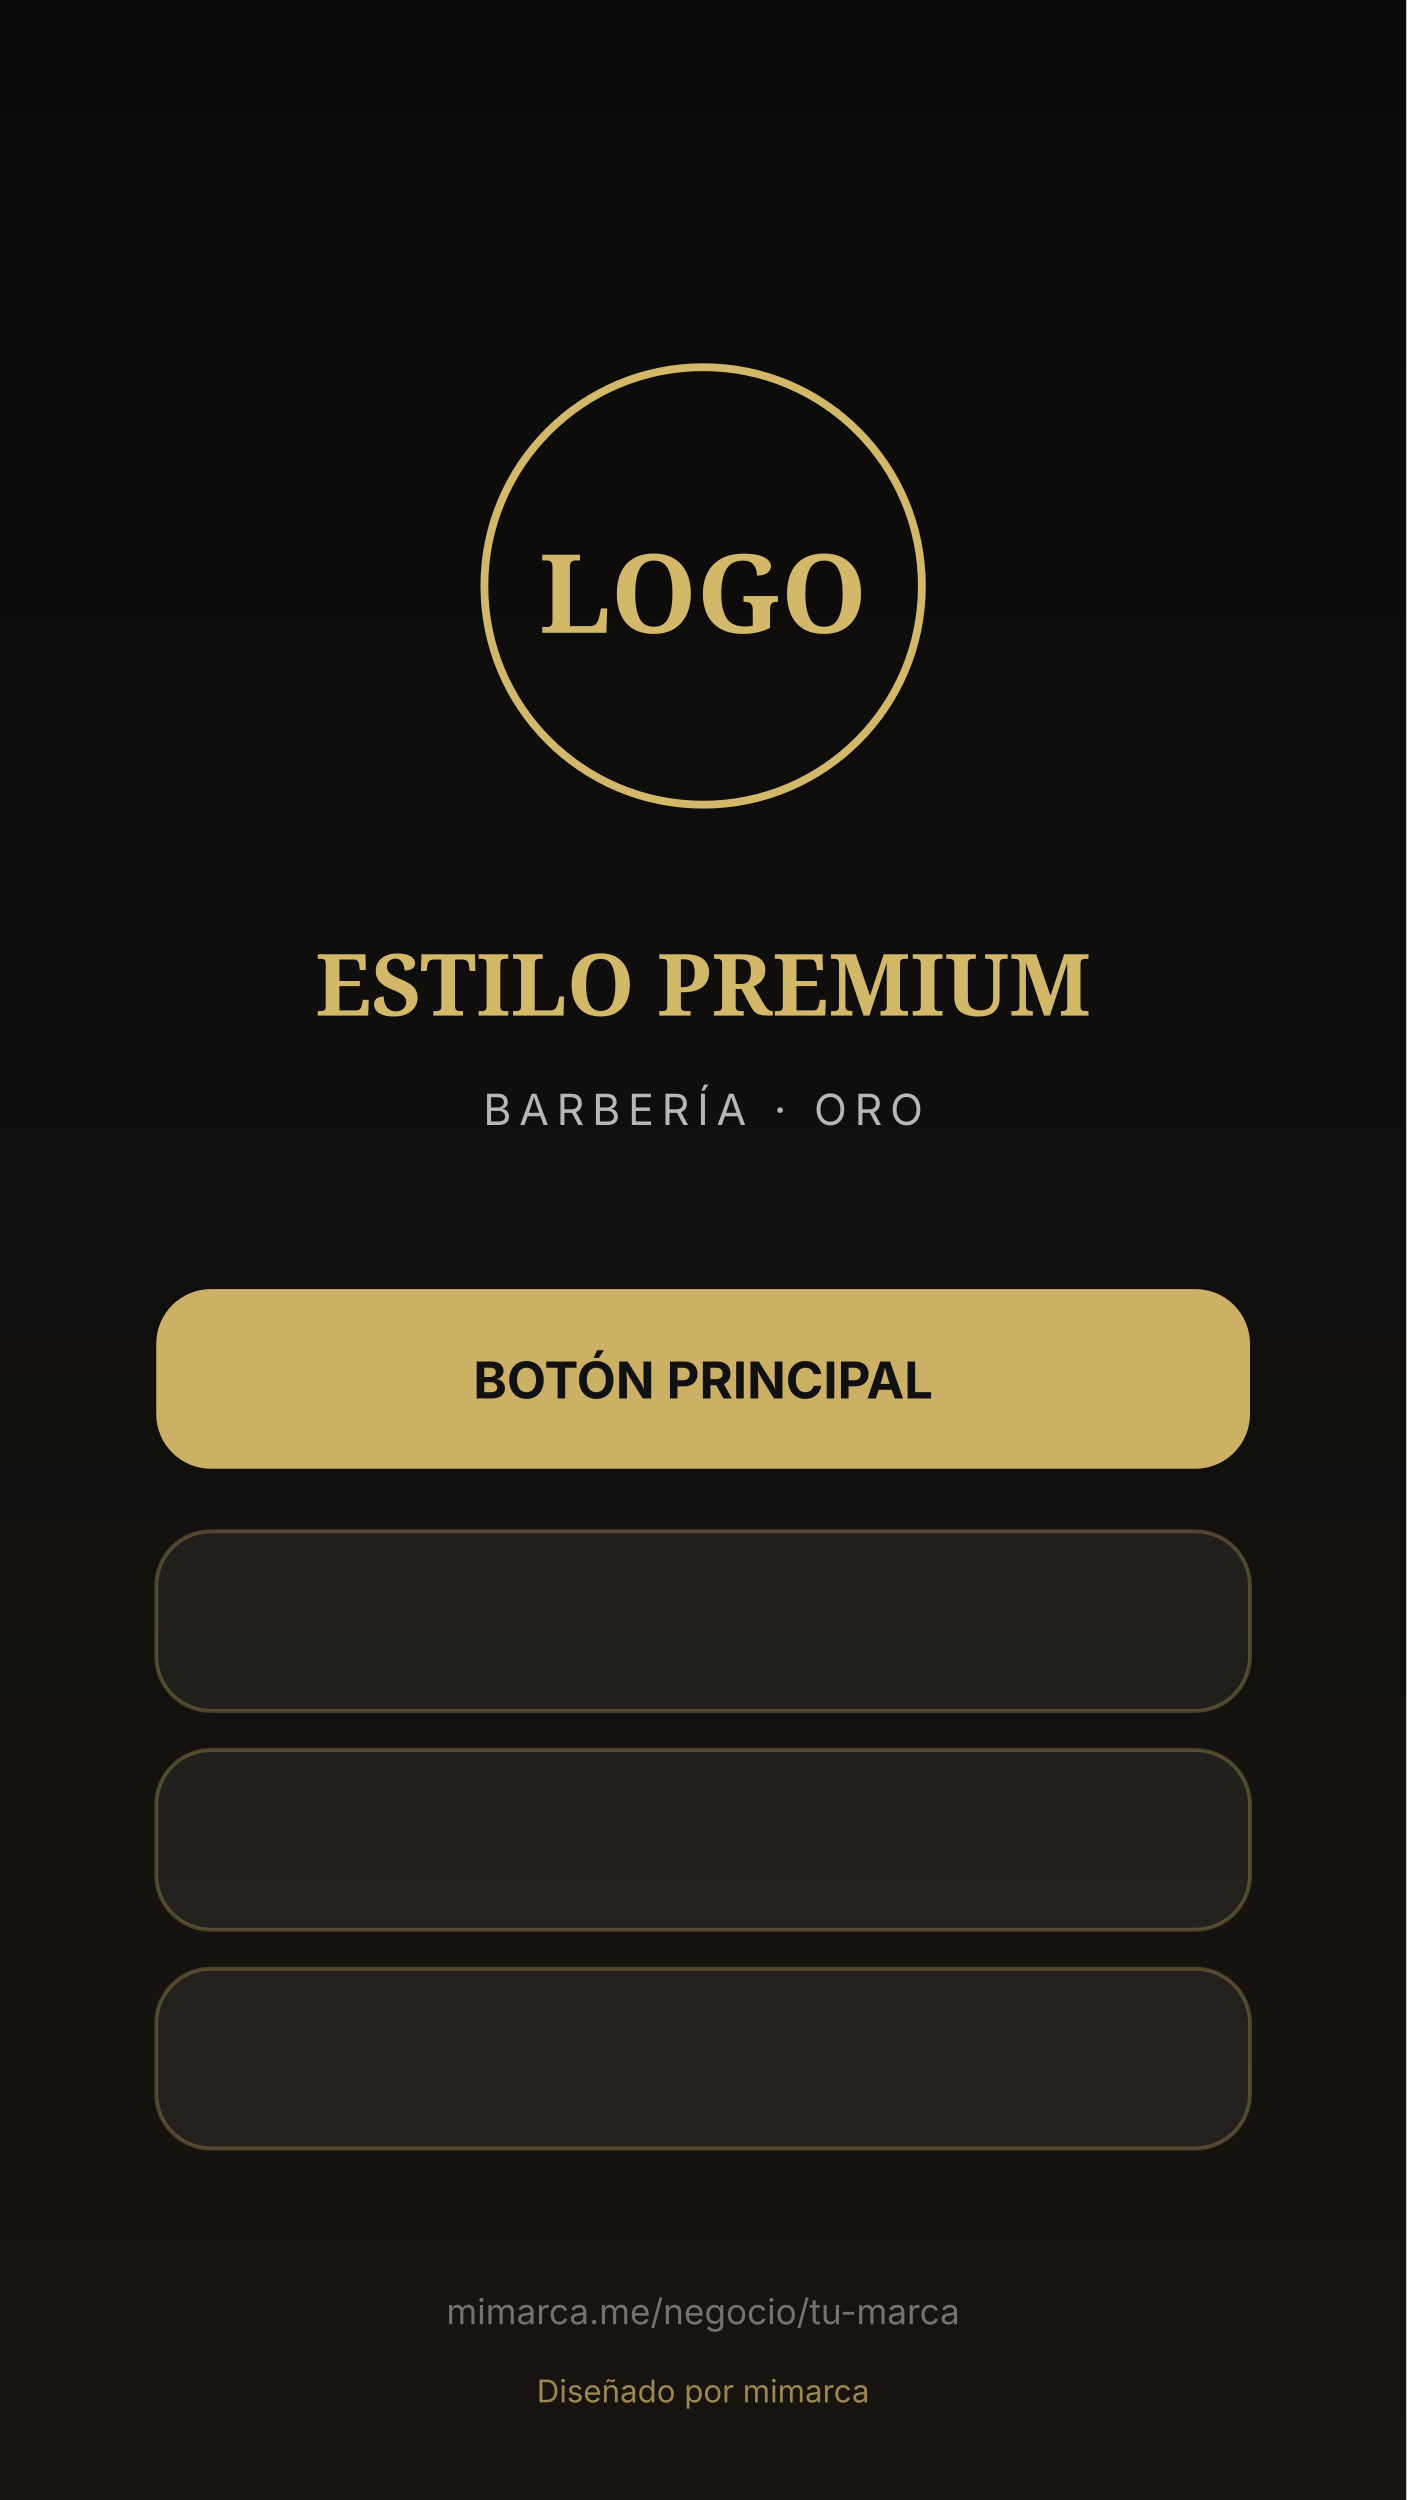
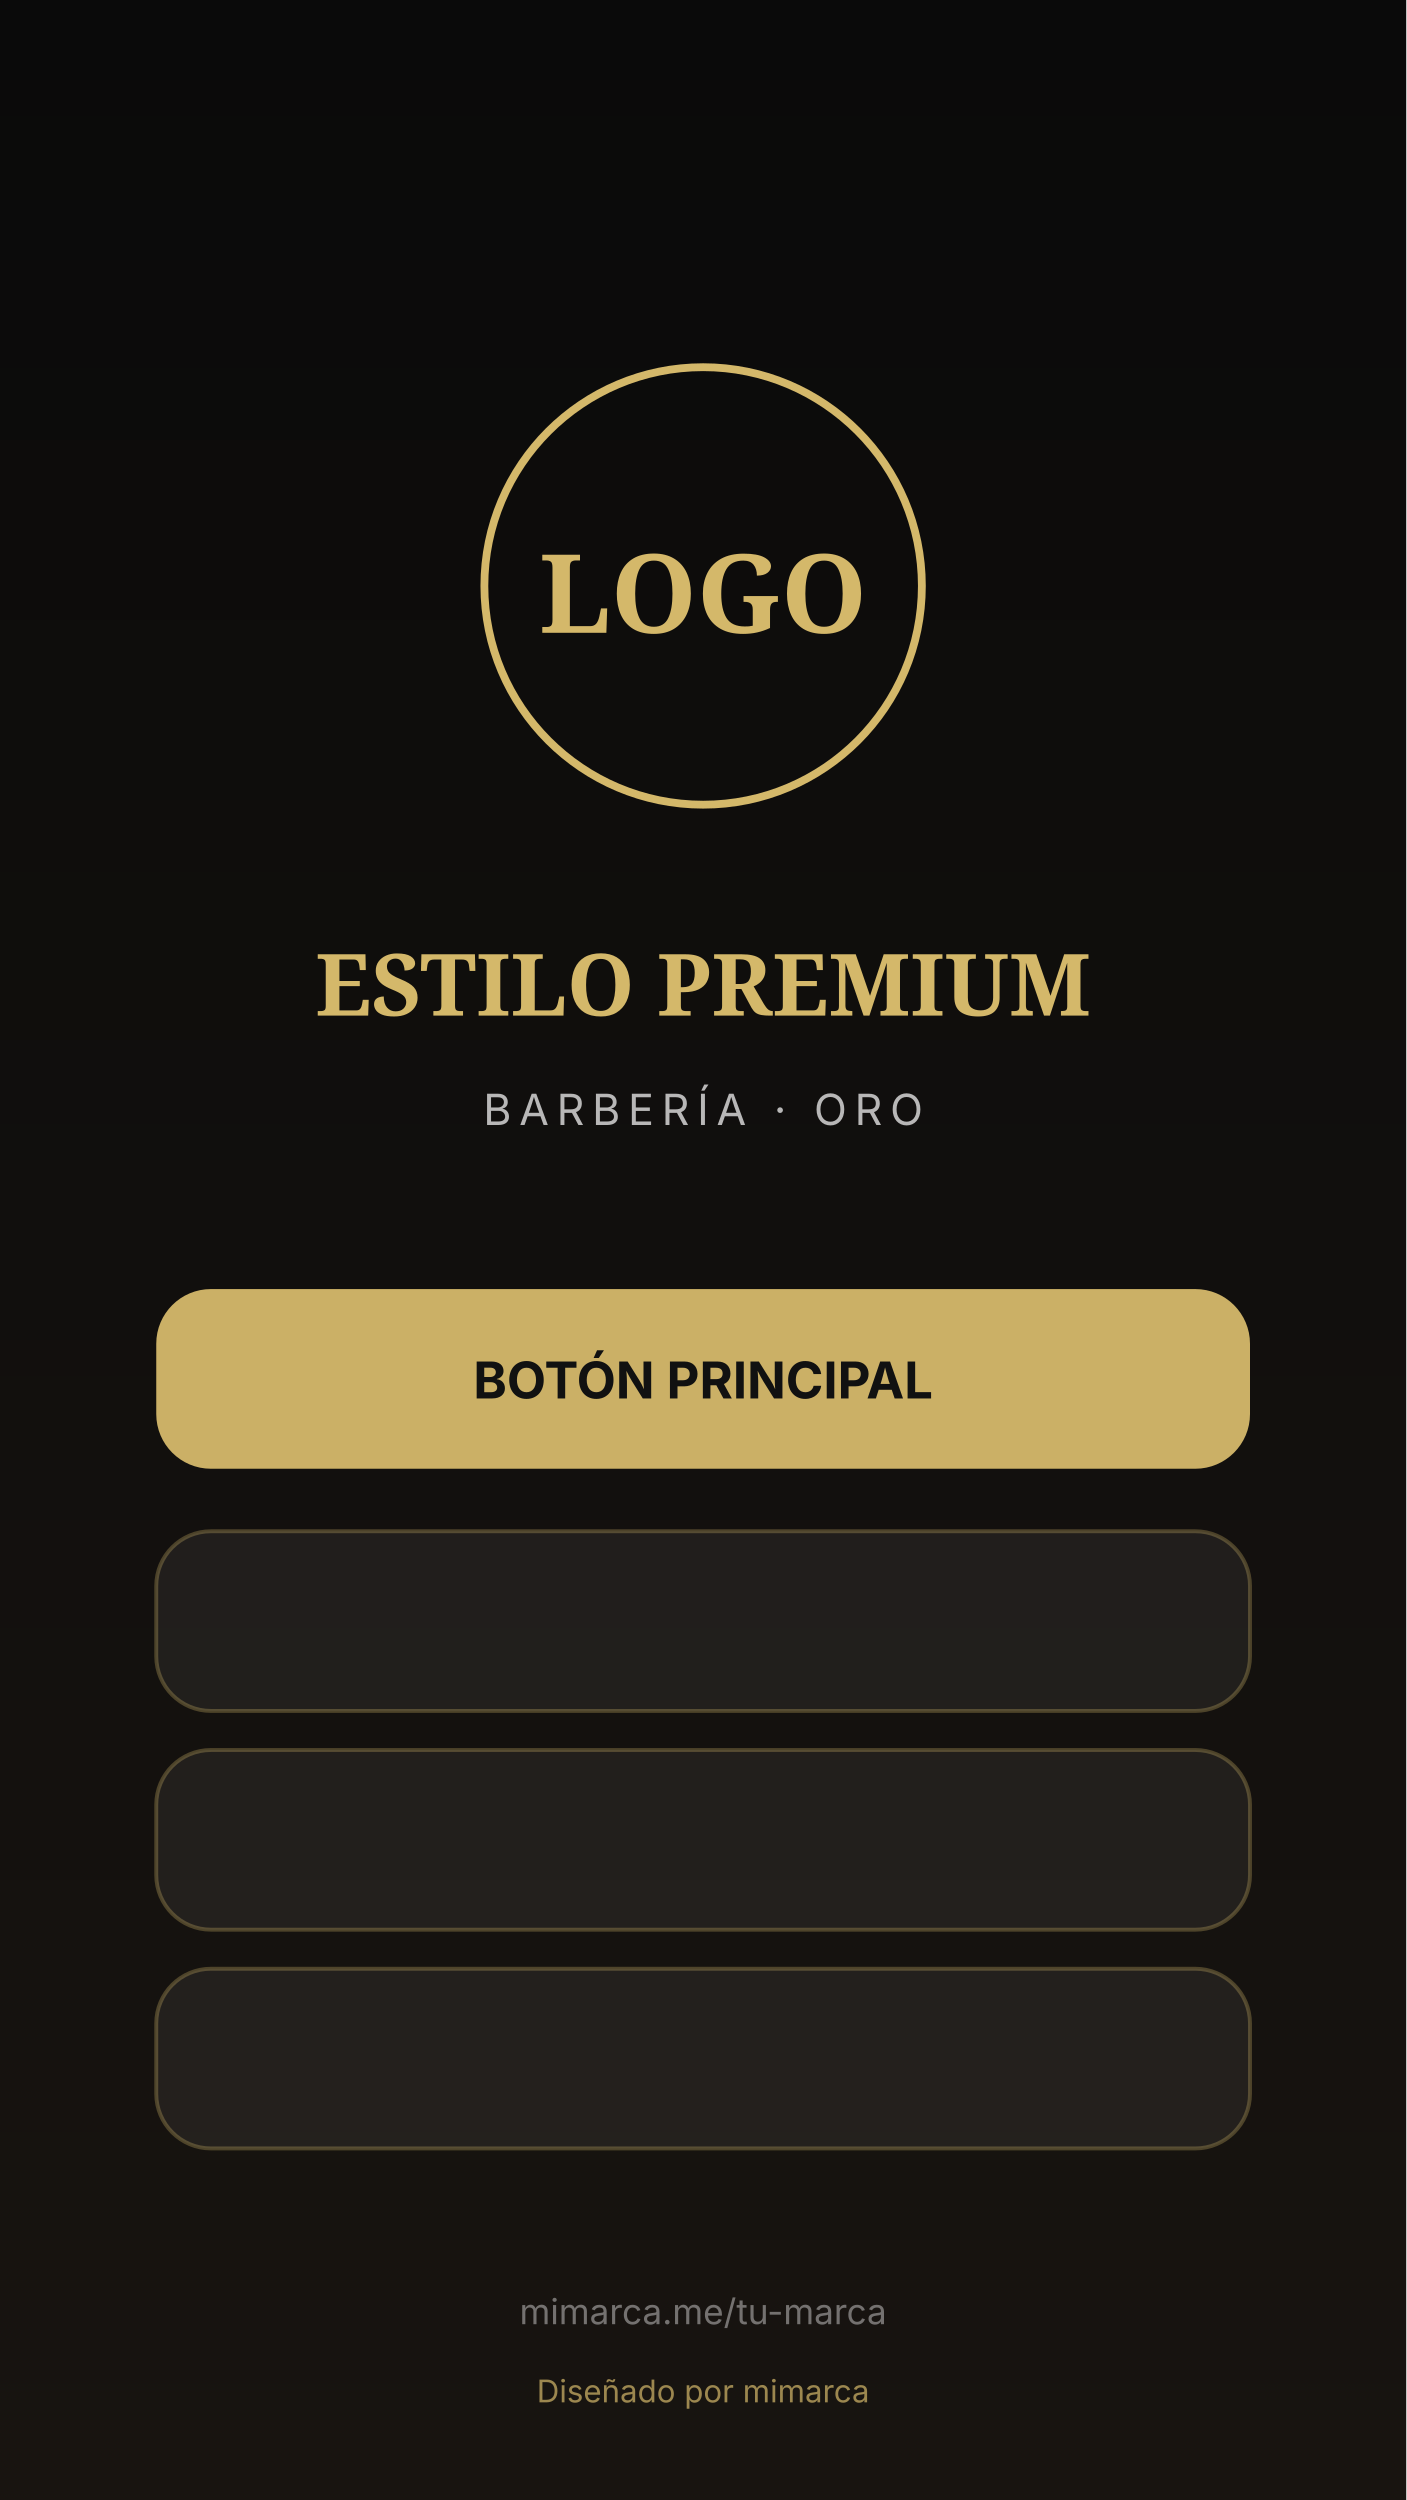
<svg xmlns="http://www.w3.org/2000/svg" viewBox="0 0 360 640" width="360" height="640">
  <defs>
    <linearGradient id="bg" x1="0" y1="0" x2="0" y2="1">
      <stop offset="0%" stop-color="#0a0a0a" />
      <stop offset="100%" stop-color="#181410" />
    </linearGradient>
  </defs>
  <rect width="360" height="640" fill="url(#bg)" />
  <circle cx="180" cy="150" r="56" fill="none" stroke="#d4b86a" stroke-width="2" />
  <text x="180" y="162" text-anchor="middle" font-family="Georgia, serif" font-size="28" fill="#d4b86a" font-weight="700">LOGO</text>
  <text x="180" y="260" text-anchor="middle" font-family="Georgia, serif" font-size="22" fill="#d4b86a" font-weight="700">ESTILO PREMIUM</text>
  <text x="180" y="288" text-anchor="middle" font-family="Inter, sans-serif" font-size="11" fill="rgba(255,255,255,0.7)" letter-spacing="2">BARBERÍA · ORO</text>
  <rect x="40" y="330" width="280" height="46" rx="14" fill="#d4b86a" opacity="0.95" />
  <text x="180" y="358" text-anchor="middle" font-family="Inter, sans-serif" font-size="13" fill="#111" font-weight="700">BOTÓN PRINCIPAL</text>
  <rect x="40" y="392" width="280" height="46" rx="14" fill="rgba(255,255,255,0.06)" stroke="#d4b86a" stroke-opacity="0.3" />
  <rect x="40" y="448" width="280" height="46" rx="14" fill="rgba(255,255,255,0.06)" stroke="#d4b86a" stroke-opacity="0.3" />
  <rect x="40" y="504" width="280" height="46" rx="14" fill="rgba(255,255,255,0.06)" stroke="#d4b86a" stroke-opacity="0.3" />
-   <text x="180" y="595" text-anchor="middle" font-family="Inter, sans-serif" font-size="9" fill="rgba(255,255,255,0.4)">mimarca.me/negocio/tu-marca</text>
+   <text x="180" y="595" text-anchor="middle" font-family="Inter, sans-serif" font-size="9" fill="rgba(255,255,255,0.4)">mimarca.me/tu-marca</text>
  <text x="180" y="615" text-anchor="middle" font-family="Inter, sans-serif" font-size="8" fill="#d4b86a" opacity="0.7">Diseñado por mimarca</text>
</svg>
